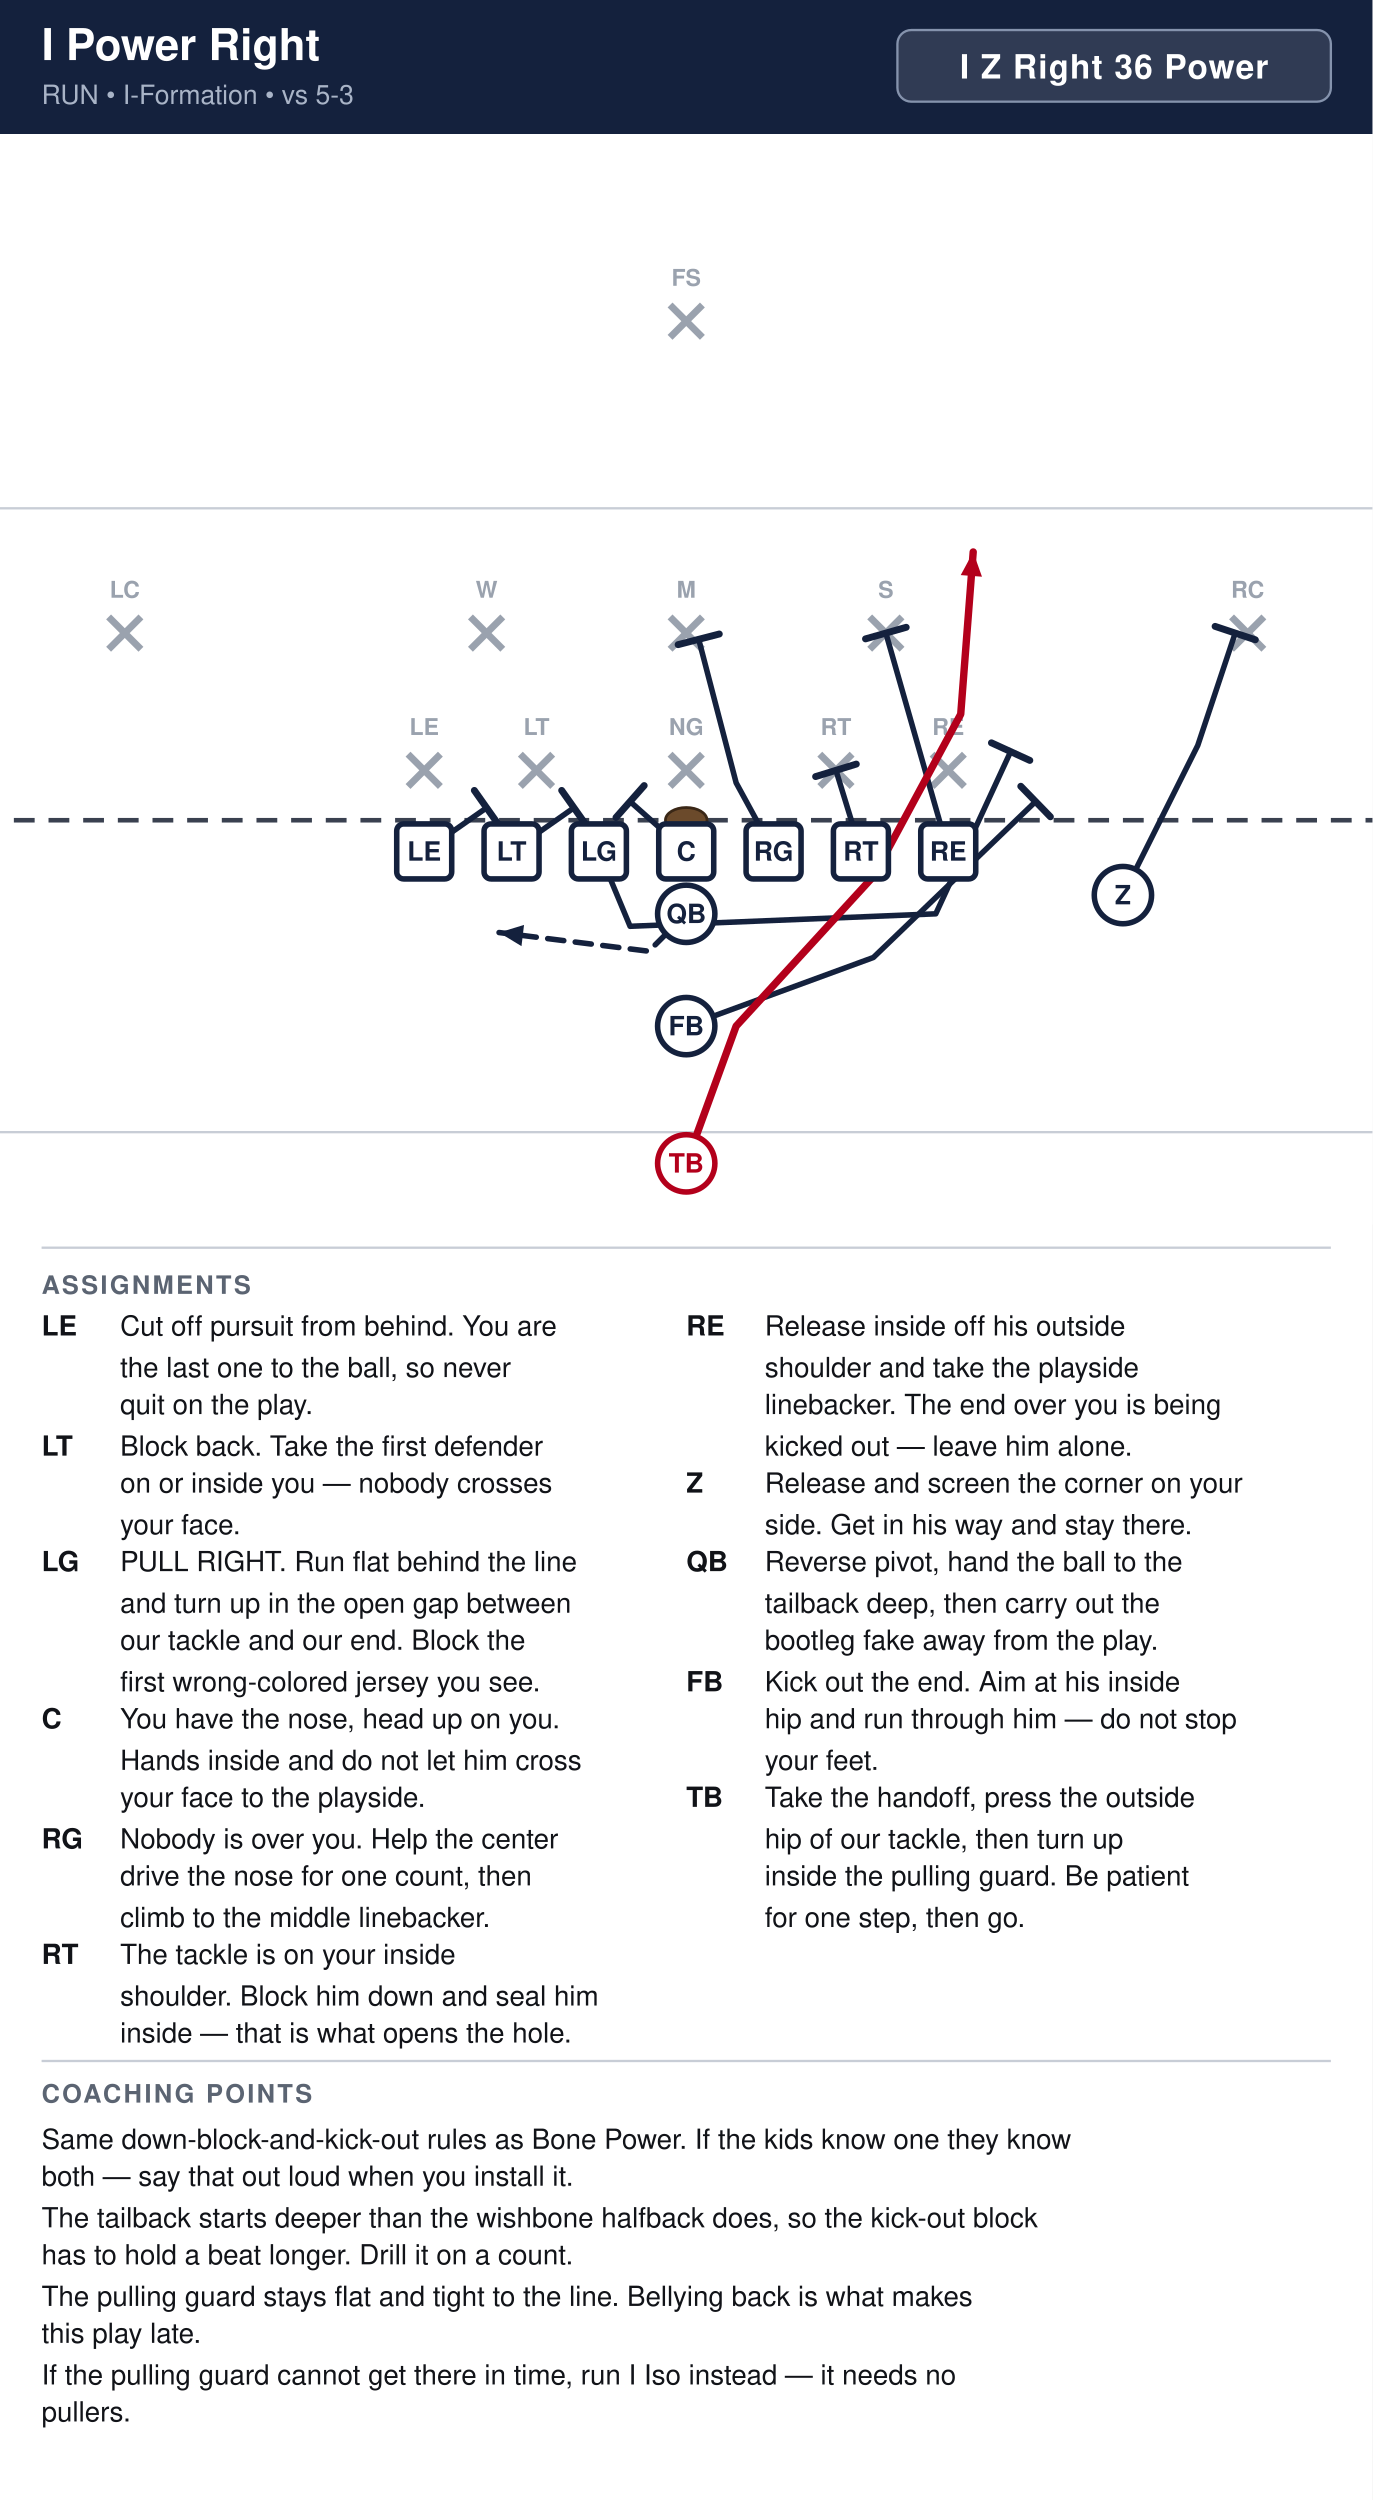
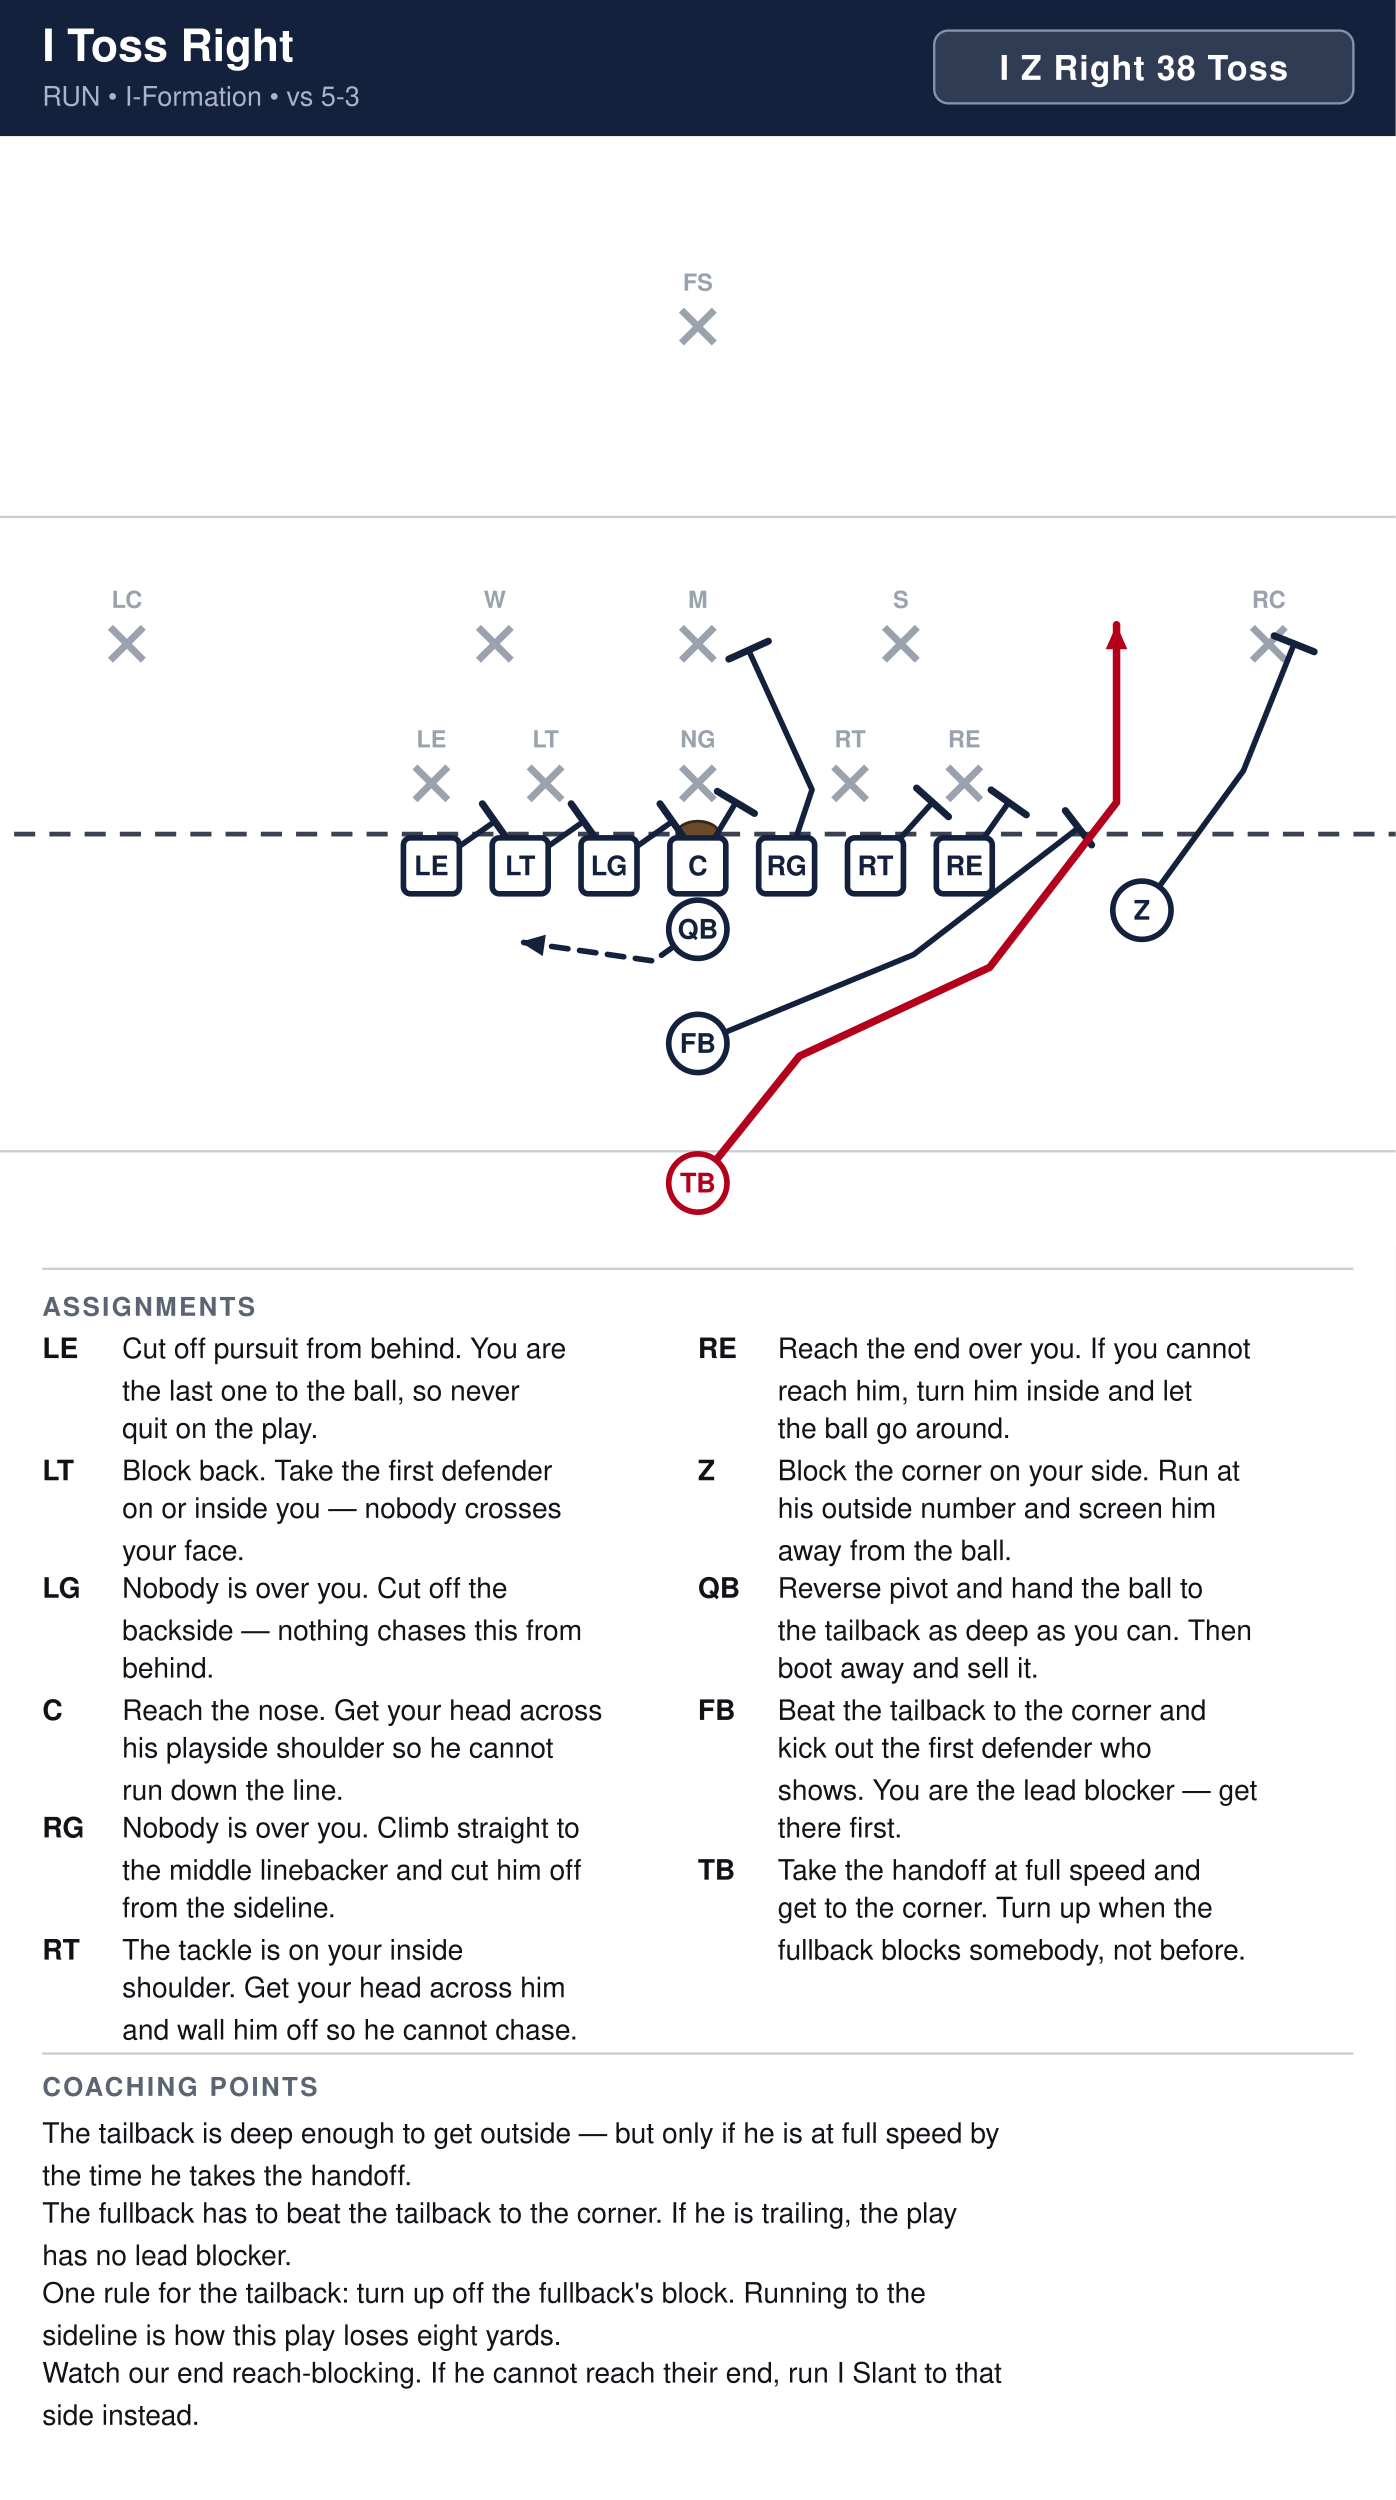
- <svg xmlns="http://www.w3.org/2000/svg" width="594" height="1082" viewBox="0 0 594 1082" font-family="Segoe UI, Helvetica, Arial, sans-serif">
+ <svg xmlns="http://www.w3.org/2000/svg" width="594" height="1064" viewBox="0 0 594 1064" font-family="Segoe UI, Helvetica, Arial, sans-serif">
  <rect width="100%" height="100%" fill="#ffffff" />
  <rect x="0" y="0" width="594" height="58" fill="#14213d" />
-   <text x="18" y="26" font-size="19" font-weight="700" fill="#ffffff">I Power Right</text>
+   <text x="18" y="26" font-size="19" font-weight="700" fill="#ffffff">I Toss Right</text>
  <text x="18" y="45" font-size="11.5" fill="#a9b4c7">RUN  •  I-Formation  •  vs 5-3</text>
-   <rect x="388.4" y="13" width="187.6" height="31" rx="6" fill="#ffffff" fill-opacity="0.12" stroke="#8593ad" stroke-width="1" />
-   <text x="482.2" y="34" text-anchor="middle" font-size="14.5" font-weight="700" fill="#ffffff" letter-spacing="0.5">I Z Right 36 Power</text>
+   <rect x="397.6" y="13" width="178.4" height="31" rx="6" fill="#ffffff" fill-opacity="0.12" stroke="#8593ad" stroke-width="1" />
+   <text x="486.8" y="34" text-anchor="middle" font-size="14.5" font-weight="700" fill="#ffffff" letter-spacing="0.5">I Z Right 38 Toss</text>
  <clipPath id="fieldclip">
    <rect x="0" y="58" width="594" height="472" />
  </clipPath>
  <g clip-path="url(#fieldclip)">
    <g transform="translate(-54.0,31.0)">
      <rect x="0" y="0" width="702" height="513" fill="#ffffff" />
      <line x1="0" y1="459.0" x2="702" y2="459.0" stroke="#c8cdd6" stroke-width="1" />
      <line x1="0" y1="189.0" x2="702" y2="189.0" stroke="#c8cdd6" stroke-width="1" />
      <line x1="0" y1="324.0" x2="702" y2="324.0" stroke="#3a4150" stroke-width="2" stroke-dasharray="9 6" />
      <ellipse cx="351.0" cy="324.0" rx="9" ry="5.5" fill="#6b4a2b" stroke="#3a2716" stroke-width="1.2" />
      <line x1="230.6" y1="295.4" x2="244.6" y2="309.4" stroke="#9aa2ae" stroke-width="3" />
      <line x1="244.6" y1="295.4" x2="230.6" y2="309.4" stroke="#9aa2ae" stroke-width="3" />
      <text x="237.6" y="287.1" text-anchor="middle" font-size="10" fill="#9aa2ae" font-weight="600">LE</text>
      <line x1="279.2" y1="295.4" x2="293.2" y2="309.4" stroke="#9aa2ae" stroke-width="3" />
      <line x1="293.2" y1="295.4" x2="279.2" y2="309.4" stroke="#9aa2ae" stroke-width="3" />
      <text x="286.2" y="287.1" text-anchor="middle" font-size="10" fill="#9aa2ae" font-weight="600">LT</text>
      <line x1="344.0" y1="295.4" x2="358.0" y2="309.4" stroke="#9aa2ae" stroke-width="3" />
      <line x1="358.0" y1="295.4" x2="344.0" y2="309.4" stroke="#9aa2ae" stroke-width="3" />
      <text x="351.0" y="287.1" text-anchor="middle" font-size="10" fill="#9aa2ae" font-weight="600">NG</text>
      <line x1="408.8" y1="295.4" x2="422.8" y2="309.4" stroke="#9aa2ae" stroke-width="3" />
      <line x1="422.8" y1="295.4" x2="408.8" y2="309.4" stroke="#9aa2ae" stroke-width="3" />
      <text x="415.8" y="287.1" text-anchor="middle" font-size="10" fill="#9aa2ae" font-weight="600">RT</text>
      <line x1="457.4" y1="295.4" x2="471.4" y2="309.4" stroke="#9aa2ae" stroke-width="3" />
      <line x1="471.4" y1="295.4" x2="457.4" y2="309.4" stroke="#9aa2ae" stroke-width="3" />
      <text x="464.4" y="287.1" text-anchor="middle" font-size="10" fill="#9aa2ae" font-weight="600">RE</text>
      <line x1="257.6" y1="236.0" x2="271.6" y2="250.0" stroke="#9aa2ae" stroke-width="3" />
      <line x1="271.6" y1="236.0" x2="257.6" y2="250.0" stroke="#9aa2ae" stroke-width="3" />
      <text x="264.6" y="227.7" text-anchor="middle" font-size="10" fill="#9aa2ae" font-weight="600">W</text>
      <line x1="344.0" y1="236.0" x2="358.0" y2="250.0" stroke="#9aa2ae" stroke-width="3" />
      <line x1="358.0" y1="236.0" x2="344.0" y2="250.0" stroke="#9aa2ae" stroke-width="3" />
      <text x="351.0" y="227.7" text-anchor="middle" font-size="10" fill="#9aa2ae" font-weight="600">M</text>
      <line x1="430.4" y1="236.0" x2="444.4" y2="250.0" stroke="#9aa2ae" stroke-width="3" />
      <line x1="444.4" y1="236.0" x2="430.4" y2="250.0" stroke="#9aa2ae" stroke-width="3" />
      <text x="437.4" y="227.7" text-anchor="middle" font-size="10" fill="#9aa2ae" font-weight="600">S</text>
      <line x1="101.0" y1="236.0" x2="115.0" y2="250.0" stroke="#9aa2ae" stroke-width="3" />
      <line x1="115.0" y1="236.0" x2="101.0" y2="250.0" stroke="#9aa2ae" stroke-width="3" />
      <text x="108.0" y="227.7" text-anchor="middle" font-size="10" fill="#9aa2ae" font-weight="600">LC</text>
      <line x1="587.0" y1="236.0" x2="601.0" y2="250.0" stroke="#9aa2ae" stroke-width="3" />
      <line x1="601.0" y1="236.0" x2="587.0" y2="250.0" stroke="#9aa2ae" stroke-width="3" />
      <text x="594.0" y="227.7" text-anchor="middle" font-size="10" fill="#9aa2ae" font-weight="600">RC</text>
      <line x1="344.0" y1="101.0" x2="358.0" y2="115.0" stroke="#9aa2ae" stroke-width="3" />
      <line x1="358.0" y1="101.0" x2="344.0" y2="115.0" stroke="#9aa2ae" stroke-width="3" />
      <text x="351.0" y="92.7" text-anchor="middle" font-size="10" fill="#9aa2ae" font-weight="600">FS</text>
      <path d="M237.6,337.5 L264.6,318.6" fill="none" stroke="#14213d" stroke-width="2.4" stroke-linecap="round" stroke-linejoin="round" />
      <line x1="259.3" y1="311.1" x2="269.9" y2="326.1" stroke="#14213d" stroke-width="3.0" stroke-linecap="round" />
      <path d="M275.4,337.5 L302.4,318.6" fill="none" stroke="#14213d" stroke-width="2.4" stroke-linecap="round" stroke-linejoin="round" />
      <line x1="297.1" y1="311.1" x2="307.7" y2="326.1" stroke="#14213d" stroke-width="3.0" stroke-linecap="round" />
-       <path d="M313.2,337.5 L326.7,369.9 L459.0,364.5 L491.4,294.3" fill="none" stroke="#14213d" stroke-width="2.4" stroke-linecap="round" stroke-linejoin="round" />
-       <line x1="483.1" y1="290.5" x2="499.7" y2="298.1" stroke="#14213d" stroke-width="3.0" stroke-linecap="round" />
-       <path d="M351.0,337.5 L326.7,315.9" fill="none" stroke="#14213d" stroke-width="2.4" stroke-linecap="round" stroke-linejoin="round" />
-       <line x1="320.6" y1="322.8" x2="332.8" y2="309.0" stroke="#14213d" stroke-width="3.0" stroke-linecap="round" />
-       <path d="M388.8,337.5 L372.6,307.8 L356.4,245.7" fill="none" stroke="#14213d" stroke-width="2.4" stroke-linecap="round" stroke-linejoin="round" />
-       <line x1="347.5" y1="248.0" x2="365.3" y2="243.4" stroke="#14213d" stroke-width="3.0" stroke-linecap="round" />
-       <path d="M426.6,337.5 L415.8,302.4" fill="none" stroke="#14213d" stroke-width="2.4" stroke-linecap="round" stroke-linejoin="round" />
-       <line x1="407.0" y1="305.1" x2="424.6" y2="299.7" stroke="#14213d" stroke-width="3.0" stroke-linecap="round" />
-       <path d="M464.4,337.5 L437.4,243.0" fill="none" stroke="#14213d" stroke-width="2.4" stroke-linecap="round" stroke-linejoin="round" />
-       <line x1="428.6" y1="245.5" x2="446.2" y2="240.5" stroke="#14213d" stroke-width="3.0" stroke-linecap="round" />
-       <path d="M540.0,356.4 L572.4,291.6 L588.6,243.0" fill="none" stroke="#14213d" stroke-width="2.4" stroke-linecap="round" stroke-linejoin="round" />
-       <line x1="579.9" y1="240.1" x2="597.3" y2="245.9" stroke="#14213d" stroke-width="3.0" stroke-linecap="round" />
-       <path d="M351.0,364.5 L334.8,380.7 L270.0,372.6" fill="none" stroke="#14213d" stroke-width="2.4" stroke-linecap="round" stroke-linejoin="round" stroke-dasharray="7 5" />
-       <polygon points="270.0,372.6 280.8,369.3 279.7,378.5" fill="#14213d" />
-       <path d="M351.0,413.1 L432.0,383.4 L502.2,315.9" fill="none" stroke="#14213d" stroke-width="2.4" stroke-linecap="round" stroke-linejoin="round" />
-       <line x1="495.8" y1="309.3" x2="508.6" y2="322.5" stroke="#14213d" stroke-width="3.0" stroke-linecap="round" />
-       <path d="M351.0,472.5 L372.6,413.1 L432.0,348.3 L469.8,278.1 L475.2,207.9" fill="none" stroke="#b3001b" stroke-width="3.2" stroke-linecap="round" stroke-linejoin="round" />
-       <polygon points="475.2,207.9 479.0,218.6 469.8,217.9" fill="#b3001b" />
+       <path d="M313.2,337.5 L340.2,318.6" fill="none" stroke="#14213d" stroke-width="2.4" stroke-linecap="round" stroke-linejoin="round" />
+       <line x1="334.9" y1="311.1" x2="345.5" y2="326.1" stroke="#14213d" stroke-width="3.0" stroke-linecap="round" />
+       <path d="M351.0,337.5 L367.2,310.5" fill="none" stroke="#14213d" stroke-width="2.4" stroke-linecap="round" stroke-linejoin="round" />
+       <line x1="359.3" y1="305.8" x2="375.1" y2="315.2" stroke="#14213d" stroke-width="3.0" stroke-linecap="round" />
+       <path d="M388.8,337.5 L399.6,305.1 L372.6,245.7" fill="none" stroke="#14213d" stroke-width="2.4" stroke-linecap="round" stroke-linejoin="round" />
+       <line x1="364.2" y1="249.5" x2="381.0" y2="241.9" stroke="#14213d" stroke-width="3.0" stroke-linecap="round" />
+       <path d="M426.6,337.5 L450.9,310.5" fill="none" stroke="#14213d" stroke-width="2.4" stroke-linecap="round" stroke-linejoin="round" />
+       <line x1="444.1" y1="304.4" x2="457.7" y2="316.6" stroke="#14213d" stroke-width="3.0" stroke-linecap="round" />
+       <path d="M464.4,337.5 L483.3,310.5" fill="none" stroke="#14213d" stroke-width="2.4" stroke-linecap="round" stroke-linejoin="round" />
+       <line x1="475.8" y1="305.2" x2="490.8" y2="315.8" stroke="#14213d" stroke-width="3.0" stroke-linecap="round" />
+       <path d="M540.0,356.4 L583.2,297.0 L604.8,243.0" fill="none" stroke="#14213d" stroke-width="2.4" stroke-linecap="round" stroke-linejoin="round" />
+       <line x1="596.3" y1="239.6" x2="613.3" y2="246.4" stroke="#14213d" stroke-width="3.0" stroke-linecap="round" />
+       <path d="M351.0,364.5 L332.1,378.0 L275.4,369.9" fill="none" stroke="#14213d" stroke-width="2.4" stroke-linecap="round" stroke-linejoin="round" stroke-dasharray="7 5" />
+       <polygon points="275.4,369.9 286.3,366.8 285.0,375.9" fill="#14213d" />
+       <path d="M351.0,413.1 L442.8,375.3 L513.0,321.3" fill="none" stroke="#14213d" stroke-width="2.4" stroke-linecap="round" stroke-linejoin="round" />
+       <line x1="507.4" y1="314.0" x2="518.6" y2="328.6" stroke="#14213d" stroke-width="3.0" stroke-linecap="round" />
+       <path d="M351.0,472.5 L394.2,418.5 L475.2,380.7 L529.2,310.5 L529.2,234.9" fill="none" stroke="#b3001b" stroke-width="3.2" stroke-linecap="round" stroke-linejoin="round" />
+       <polygon points="529.2,234.9 533.8,245.3 524.6,245.3" fill="#b3001b" />
      <rect x="225.7" y="325.6" width="23.8" height="23.8" rx="3" fill="#ffffff" stroke="#14213d" stroke-width="2.4" />
      <text x="237.6" y="341.5" text-anchor="middle" font-size="11.5" font-weight="700" fill="#14213d">LE</text>
      <rect x="263.5" y="325.6" width="23.8" height="23.8" rx="3" fill="#ffffff" stroke="#14213d" stroke-width="2.4" />
      <text x="275.4" y="341.5" text-anchor="middle" font-size="11.5" font-weight="700" fill="#14213d">LT</text>
      <rect x="301.3" y="325.6" width="23.8" height="23.8" rx="3" fill="#ffffff" stroke="#14213d" stroke-width="2.4" />
      <text x="313.2" y="341.5" text-anchor="middle" font-size="11.5" font-weight="700" fill="#14213d">LG</text>
      <rect x="339.1" y="325.6" width="23.8" height="23.8" rx="3" fill="#ffffff" stroke="#14213d" stroke-width="2.4" />
      <text x="351.0" y="341.5" text-anchor="middle" font-size="11.5" font-weight="700" fill="#14213d">C</text>
      <rect x="376.9" y="325.6" width="23.8" height="23.8" rx="3" fill="#ffffff" stroke="#14213d" stroke-width="2.4" />
      <text x="388.8" y="341.5" text-anchor="middle" font-size="11.5" font-weight="700" fill="#14213d">RG</text>
      <rect x="414.7" y="325.6" width="23.8" height="23.8" rx="3" fill="#ffffff" stroke="#14213d" stroke-width="2.4" />
      <text x="426.6" y="341.5" text-anchor="middle" font-size="11.5" font-weight="700" fill="#14213d">RT</text>
      <rect x="452.5" y="325.6" width="23.8" height="23.8" rx="3" fill="#ffffff" stroke="#14213d" stroke-width="2.4" />
      <text x="464.4" y="341.5" text-anchor="middle" font-size="11.5" font-weight="700" fill="#14213d">RE</text>
      <circle cx="540.0" cy="356.4" r="12.4" fill="#ffffff" stroke="#14213d" stroke-width="2.4" />
      <text x="540.0" y="360.4" text-anchor="middle" font-size="11.5" font-weight="700" fill="#14213d">Z</text>
      <circle cx="351.0" cy="364.5" r="12.4" fill="#ffffff" stroke="#14213d" stroke-width="2.4" />
      <text x="351.0" y="368.5" text-anchor="middle" font-size="11.5" font-weight="700" fill="#14213d">QB</text>
      <circle cx="351.0" cy="413.1" r="12.4" fill="#ffffff" stroke="#14213d" stroke-width="2.4" />
      <text x="351.0" y="417.1" text-anchor="middle" font-size="11.5" font-weight="700" fill="#14213d">FB</text>
      <circle cx="351.0" cy="472.5" r="12.4" fill="#ffffff" stroke="#b3001b" stroke-width="2.4" />
      <text x="351.0" y="476.5" text-anchor="middle" font-size="11.5" font-weight="700" fill="#b3001b">TB</text>
    </g>
  </g>
  <line x1="18" y1="540" x2="576" y2="540" stroke="#c8cdd6" stroke-width="1" />
  <text x="18" y="560" font-size="11" font-weight="700" fill="#5b6472" letter-spacing="1">ASSIGNMENTS</text>
  <text x="18" y="578" font-size="12" font-weight="700" fill="#111318">LE</text>
  <text x="52" y="578" font-size="12" fill="#111318">Cut off pursuit from behind. You are</text>
  <text x="52" y="596" font-size="12" fill="#111318">the last one to the ball, so never</text>
  <text x="52" y="612" font-size="12" fill="#111318">quit on the play.</text>
  <text x="18" y="630" font-size="12" font-weight="700" fill="#111318">LT</text>
  <text x="52" y="630" font-size="12" fill="#111318">Block back. Take the first defender</text>
  <text x="52" y="646" font-size="12" fill="#111318">on or inside you — nobody crosses</text>
  <text x="52" y="664" font-size="12" fill="#111318">your face.</text>
  <text x="18" y="680" font-size="12" font-weight="700" fill="#111318">LG</text>
-   <text x="52" y="680" font-size="12" fill="#111318">PULL RIGHT. Run flat behind the line</text>
-   <text x="52" y="698" font-size="12" fill="#111318">and turn up in the open gap between</text>
-   <text x="52" y="714" font-size="12" fill="#111318">our tackle and our end. Block the</text>
-   <text x="52" y="732" font-size="12" fill="#111318">first wrong-colored jersey you see.</text>
-   <text x="18" y="748" font-size="12" font-weight="700" fill="#111318">C</text>
-   <text x="52" y="748" font-size="12" fill="#111318">You have the nose, head up on you.</text>
-   <text x="52" y="766" font-size="12" fill="#111318">Hands inside and do not let him cross</text>
-   <text x="52" y="782" font-size="12" fill="#111318">your face to the playside.</text>
-   <text x="18" y="800" font-size="12" font-weight="700" fill="#111318">RG</text>
-   <text x="52" y="800" font-size="12" fill="#111318">Nobody is over you. Help the center</text>
-   <text x="52" y="816" font-size="12" fill="#111318">drive the nose for one count, then</text>
-   <text x="52" y="834" font-size="12" fill="#111318">climb to the middle linebacker.</text>
-   <text x="18" y="850" font-size="12" font-weight="700" fill="#111318">RT</text>
-   <text x="52" y="850" font-size="12" fill="#111318">The tackle is on your inside</text>
-   <text x="52" y="868" font-size="12" fill="#111318">shoulder. Block him down and seal him</text>
-   <text x="52" y="884" font-size="12" fill="#111318">inside — that is what opens the hole.</text>
+   <text x="52" y="680" font-size="12" fill="#111318">Nobody is over you. Cut off the</text>
+   <text x="52" y="698" font-size="12" fill="#111318">backside — nothing chases this from</text>
+   <text x="52" y="714" font-size="12" fill="#111318">behind.</text>
+   <text x="18" y="732" font-size="12" font-weight="700" fill="#111318">C</text>
+   <text x="52" y="732" font-size="12" fill="#111318">Reach the nose. Get your head across</text>
+   <text x="52" y="748" font-size="12" fill="#111318">his playside shoulder so he cannot</text>
+   <text x="52" y="766" font-size="12" fill="#111318">run down the line.</text>
+   <text x="18" y="782" font-size="12" font-weight="700" fill="#111318">RG</text>
+   <text x="52" y="782" font-size="12" fill="#111318">Nobody is over you. Climb straight to</text>
+   <text x="52" y="800" font-size="12" fill="#111318">the middle linebacker and cut him off</text>
+   <text x="52" y="816" font-size="12" fill="#111318">from the sideline.</text>
+   <text x="18" y="834" font-size="12" font-weight="700" fill="#111318">RT</text>
+   <text x="52" y="834" font-size="12" fill="#111318">The tackle is on your inside</text>
+   <text x="52" y="850" font-size="12" fill="#111318">shoulder. Get your head across him</text>
+   <text x="52" y="868" font-size="12" fill="#111318">and wall him off so he cannot chase.</text>
  <text x="297" y="578" font-size="12" font-weight="700" fill="#111318">RE</text>
-   <text x="331" y="578" font-size="12" fill="#111318">Release inside off his outside</text>
-   <text x="331" y="596" font-size="12" fill="#111318">shoulder and take the playside</text>
-   <text x="331" y="612" font-size="12" fill="#111318">linebacker. The end over you is being</text>
-   <text x="331" y="630" font-size="12" fill="#111318">kicked out — leave him alone.</text>
-   <text x="297" y="646" font-size="12" font-weight="700" fill="#111318">Z</text>
-   <text x="331" y="646" font-size="12" fill="#111318">Release and screen the corner on your</text>
-   <text x="331" y="664" font-size="12" fill="#111318">side. Get in his way and stay there.</text>
+   <text x="331" y="578" font-size="12" fill="#111318">Reach the end over you. If you cannot</text>
+   <text x="331" y="596" font-size="12" fill="#111318">reach him, turn him inside and let</text>
+   <text x="331" y="612" font-size="12" fill="#111318">the ball go around.</text>
+   <text x="297" y="630" font-size="12" font-weight="700" fill="#111318">Z</text>
+   <text x="331" y="630" font-size="12" fill="#111318">Block the corner on your side. Run at</text>
+   <text x="331" y="646" font-size="12" fill="#111318">his outside number and screen him</text>
+   <text x="331" y="664" font-size="12" fill="#111318">away from the ball.</text>
  <text x="297" y="680" font-size="12" font-weight="700" fill="#111318">QB</text>
-   <text x="331" y="680" font-size="12" fill="#111318">Reverse pivot, hand the ball to the</text>
-   <text x="331" y="698" font-size="12" fill="#111318">tailback deep, then carry out the</text>
-   <text x="331" y="714" font-size="12" fill="#111318">bootleg fake away from the play.</text>
+   <text x="331" y="680" font-size="12" fill="#111318">Reverse pivot and hand the ball to</text>
+   <text x="331" y="698" font-size="12" fill="#111318">the tailback as deep as you can. Then</text>
+   <text x="331" y="714" font-size="12" fill="#111318">boot away and sell it.</text>
  <text x="297" y="732" font-size="12" font-weight="700" fill="#111318">FB</text>
-   <text x="331" y="732" font-size="12" fill="#111318">Kick out the end. Aim at his inside</text>
-   <text x="331" y="748" font-size="12" fill="#111318">hip and run through him — do not stop</text>
-   <text x="331" y="766" font-size="12" fill="#111318">your feet.</text>
-   <text x="297" y="782" font-size="12" font-weight="700" fill="#111318">TB</text>
-   <text x="331" y="782" font-size="12" fill="#111318">Take the handoff, press the outside</text>
-   <text x="331" y="800" font-size="12" fill="#111318">hip of our tackle, then turn up</text>
-   <text x="331" y="816" font-size="12" fill="#111318">inside the pulling guard. Be patient</text>
-   <text x="331" y="834" font-size="12" fill="#111318">for one step, then go.</text>
-   <line x1="18" y1="892" x2="576" y2="892" stroke="#c8cdd6" stroke-width="1" />
-   <text x="18" y="910" font-size="11" font-weight="700" fill="#5b6472" letter-spacing="1">COACHING POINTS</text>
-   <text x="18" y="930" font-size="12" fill="#111318">Same down-block-and-kick-out rules as Bone Power. If the kids know one they know</text>
-   <text x="18" y="946" font-size="12" fill="#111318">both — say that out loud when you install it.</text>
-   <text x="18" y="964" font-size="12" fill="#111318">The tailback starts deeper than the wishbone halfback does, so the kick-out block</text>
-   <text x="18" y="980" font-size="12" fill="#111318">has to hold a beat longer. Drill it on a count.</text>
-   <text x="18" y="998" font-size="12" fill="#111318">The pulling guard stays flat and tight to the line. Bellying back is what makes</text>
-   <text x="18" y="1014" font-size="12" fill="#111318">this play late.</text>
-   <text x="18" y="1032" font-size="12" fill="#111318">If the pulling guard cannot get there in time, run I Iso instead — it needs no</text>
-   <text x="18" y="1048" font-size="12" fill="#111318">pullers.</text>
+   <text x="331" y="732" font-size="12" fill="#111318">Beat the tailback to the corner and</text>
+   <text x="331" y="748" font-size="12" fill="#111318">kick out the first defender who</text>
+   <text x="331" y="766" font-size="12" fill="#111318">shows. You are the lead blocker — get</text>
+   <text x="331" y="782" font-size="12" fill="#111318">there first.</text>
+   <text x="297" y="800" font-size="12" font-weight="700" fill="#111318">TB</text>
+   <text x="331" y="800" font-size="12" fill="#111318">Take the handoff at full speed and</text>
+   <text x="331" y="816" font-size="12" fill="#111318">get to the corner. Turn up when the</text>
+   <text x="331" y="834" font-size="12" fill="#111318">fullback blocks somebody, not before.</text>
+   <line x1="18" y1="874" x2="576" y2="874" stroke="#c8cdd6" stroke-width="1" />
+   <text x="18" y="892" font-size="11" font-weight="700" fill="#5b6472" letter-spacing="1">COACHING POINTS</text>
+   <text x="18" y="912" font-size="12" fill="#111318">The tailback is deep enough to get outside — but only if he is at full speed by</text>
+   <text x="18" y="930" font-size="12" fill="#111318">the time he takes the handoff.</text>
+   <text x="18" y="946" font-size="12" fill="#111318">The fullback has to beat the tailback to the corner. If he is trailing, the play</text>
+   <text x="18" y="964" font-size="12" fill="#111318">has no lead blocker.</text>
+   <text x="18" y="980" font-size="12" fill="#111318">One rule for the tailback: turn up off the fullback's block. Running to the</text>
+   <text x="18" y="998" font-size="12" fill="#111318">sideline is how this play loses eight yards.</text>
+   <text x="18" y="1014" font-size="12" fill="#111318">Watch our end reach-blocking. If he cannot reach their end, run I Slant to that</text>
+   <text x="18" y="1032" font-size="12" fill="#111318">side instead.</text>
</svg>
